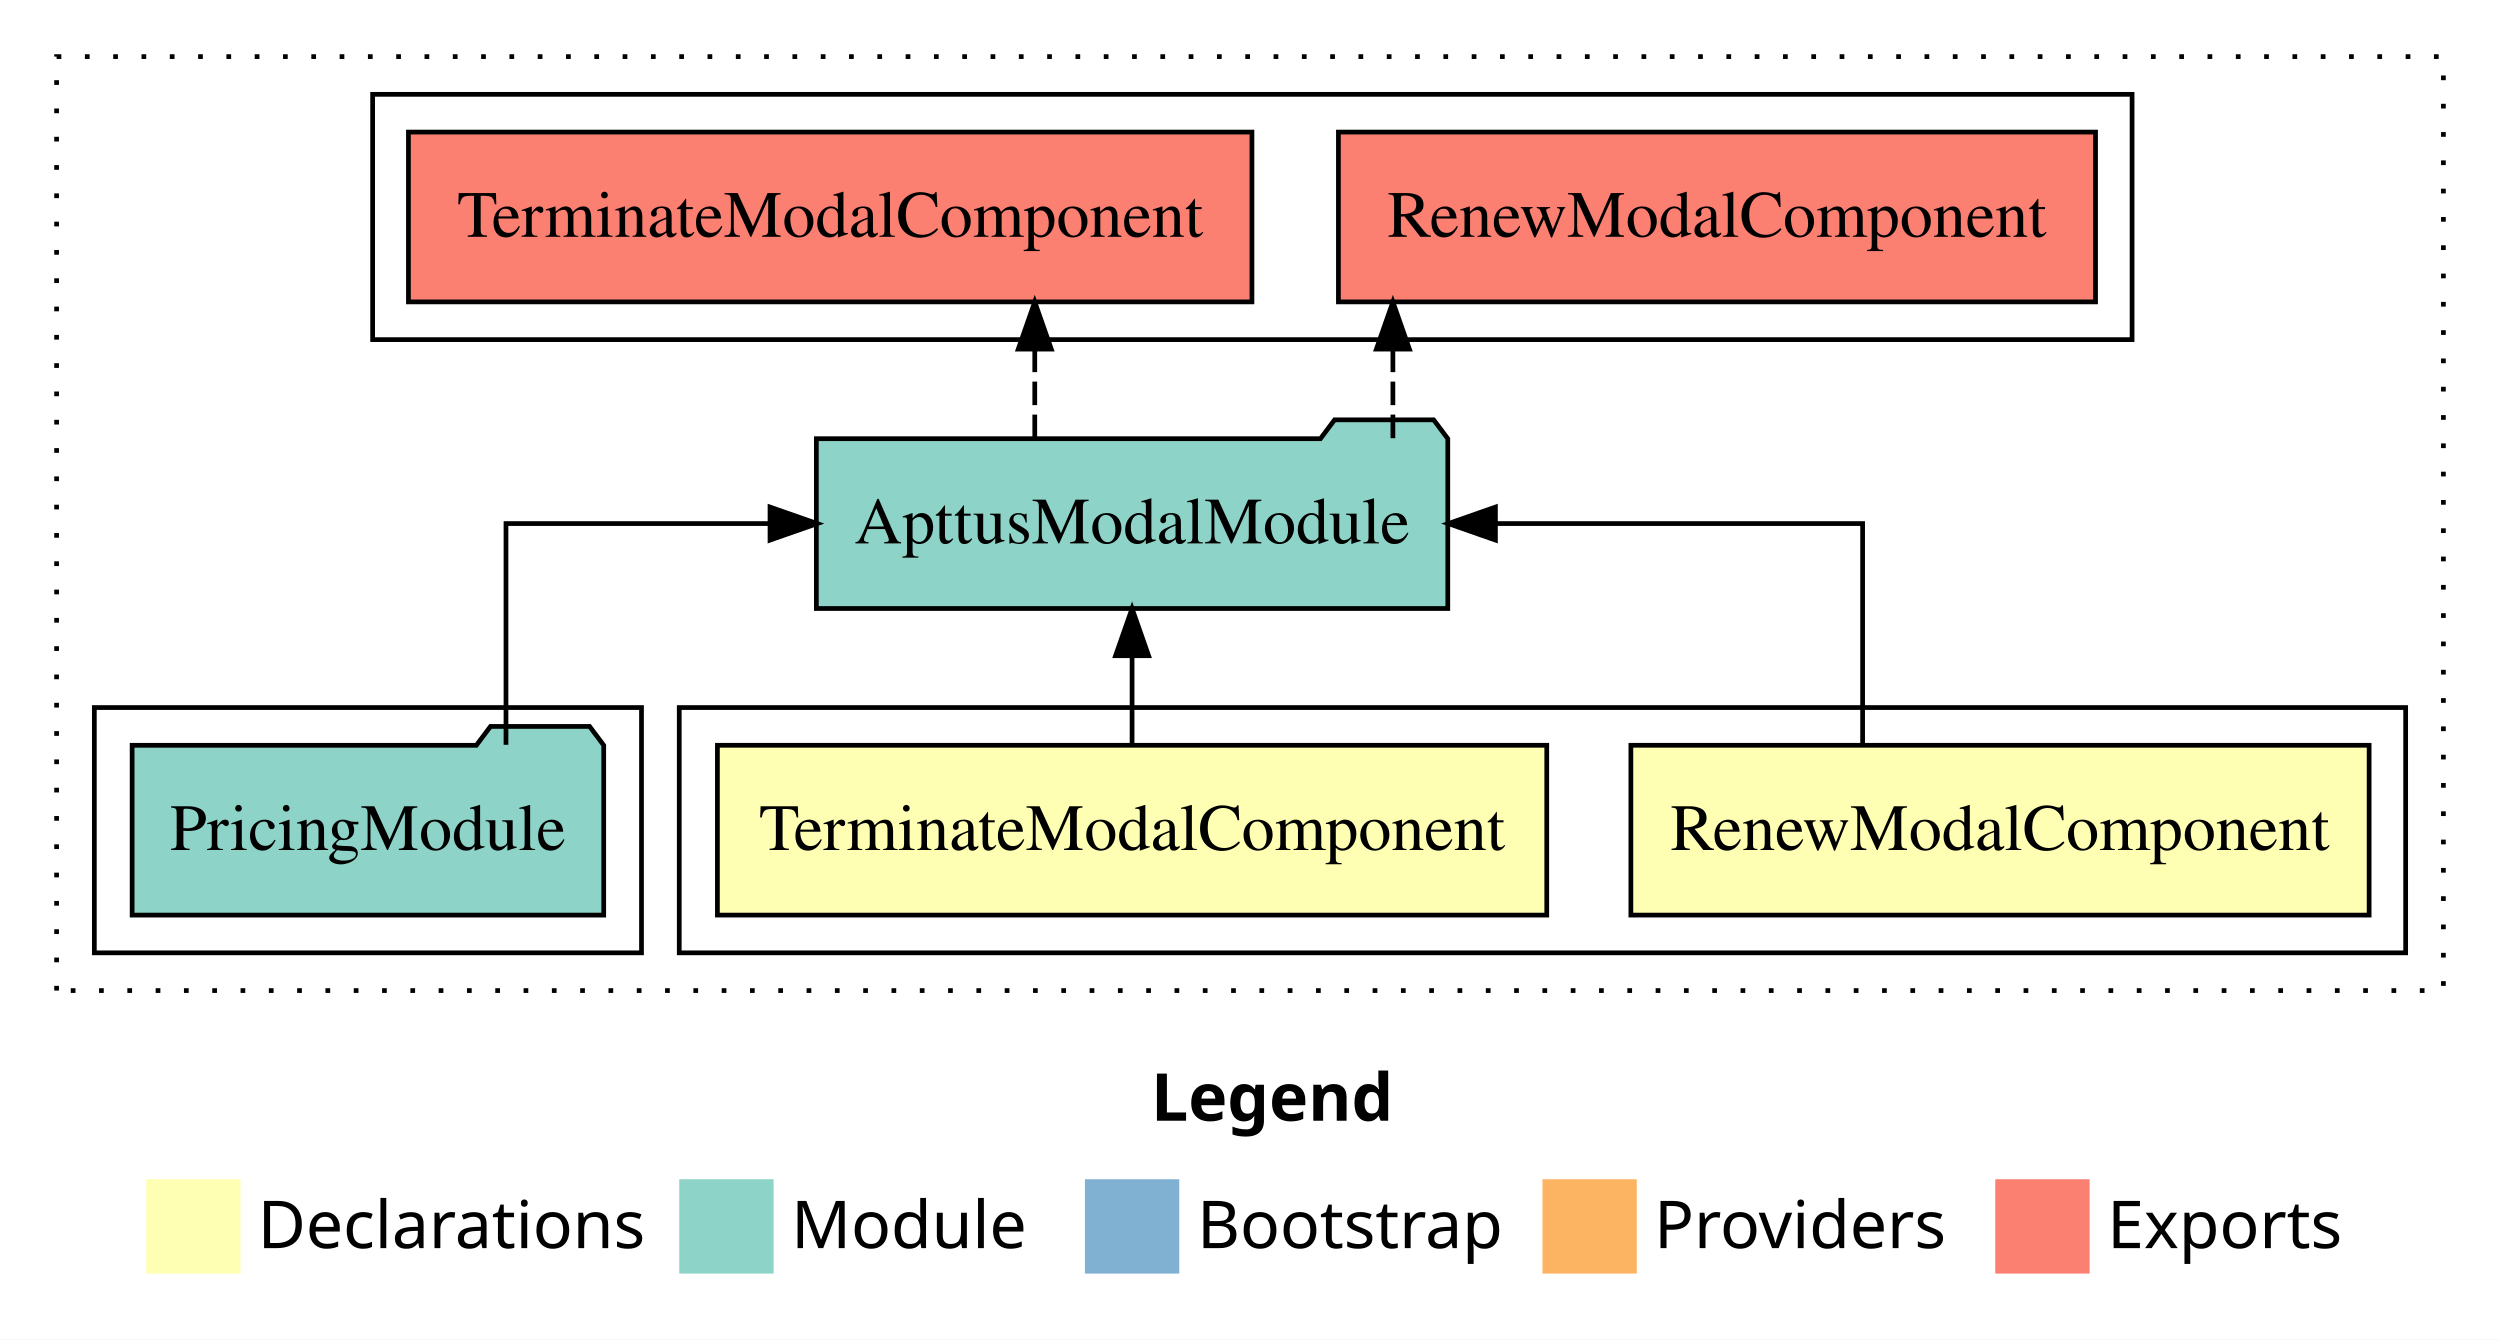
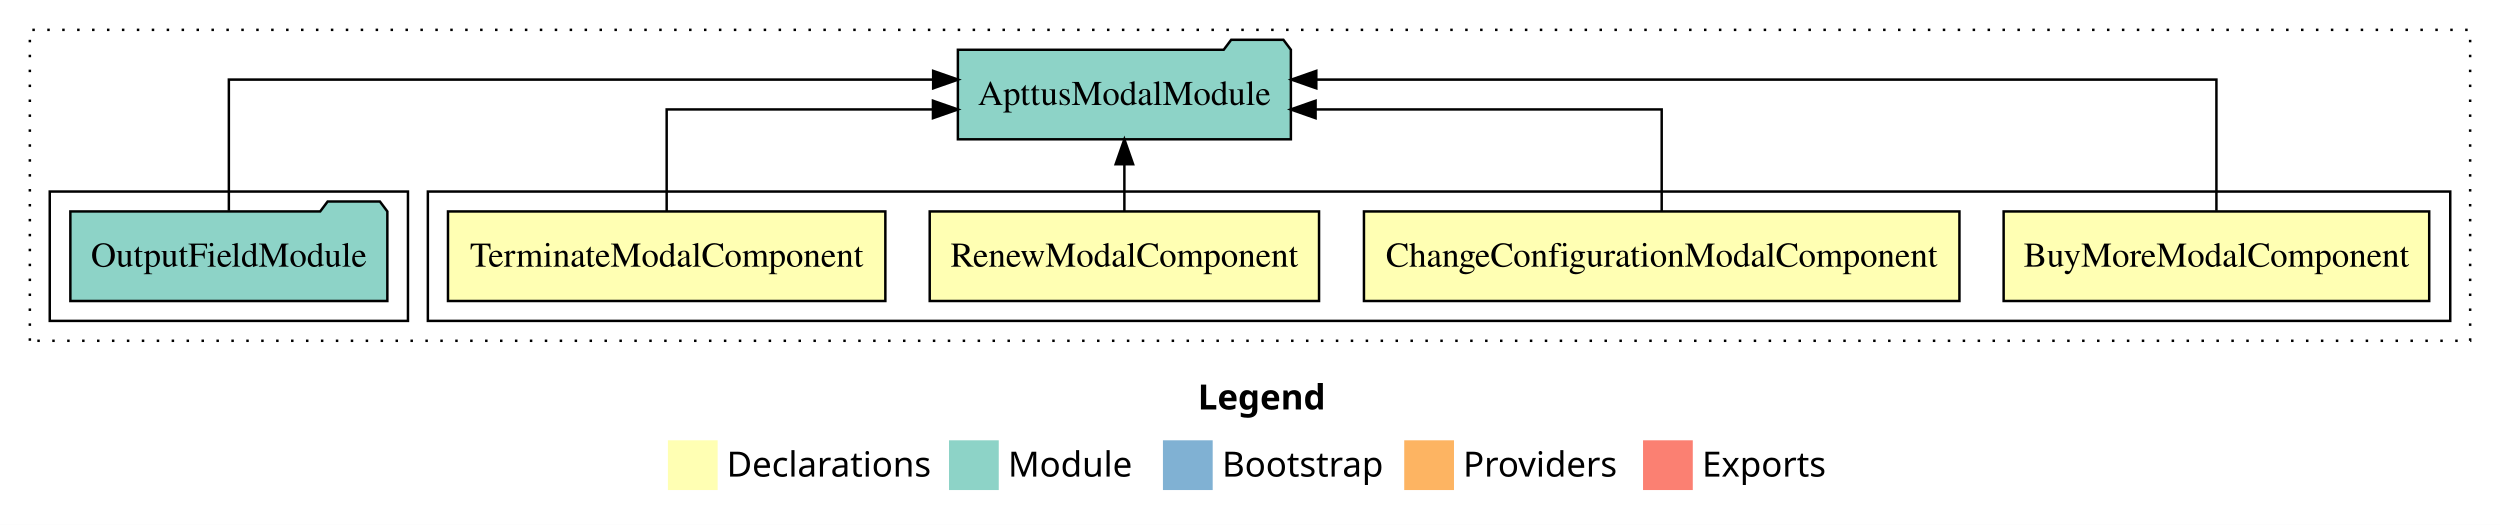
- <svg xmlns="http://www.w3.org/2000/svg" width="530pt" height="284pt" viewBox="0.00 0.00 530.00 284.00">
-   <g id="graph0" class="graph" transform="scale(1 1) rotate(0) translate(4 280)">
-     <polygon fill="#ffffff" stroke="transparent" points="-4,4 -4,-280 526,-280 526,4 -4,4" />
-     <text text-anchor="start" x="240.009" y="-42.4" font-family="sans-serif" font-weight="bold" font-size="14.00" fill="#000000">Legend</text>
-     <polygon fill="#ffffb3" stroke="transparent" points="27,-10 27,-30 47,-30 47,-10 27,-10" />
-     <text text-anchor="start" x="50.629" y="-15.4" font-family="sans-serif" font-size="14.00" fill="#000000">  Declarations</text>
-     <polygon fill="#8dd3c7" stroke="transparent" points="140,-10 140,-30 160,-30 160,-10 140,-10" />
-     <text text-anchor="start" x="163.725" y="-15.4" font-family="sans-serif" font-size="14.00" fill="#000000">  Module</text>
-     <polygon fill="#80b1d3" stroke="transparent" points="226,-10 226,-30 246,-30 246,-10 226,-10" />
-     <text text-anchor="start" x="249.781" y="-15.4" font-family="sans-serif" font-size="14.00" fill="#000000">  Bootstrap</text>
-     <polygon fill="#fdb462" stroke="transparent" points="323,-10 323,-30 343,-30 343,-10 323,-10" />
-     <text text-anchor="start" x="346.673" y="-15.4" font-family="sans-serif" font-size="14.00" fill="#000000">  Providers</text>
-     <polygon fill="#fb8072" stroke="transparent" points="419,-10 419,-30 439,-30 439,-10 419,-10" />
-     <text text-anchor="start" x="442.726" y="-15.4" font-family="sans-serif" font-size="14.00" fill="#000000">  Exports</text>
+ <svg xmlns="http://www.w3.org/2000/svg" width="1005pt" height="211pt" viewBox="0.00 0.00 1005.00 211.00">
+   <g id="graph0" class="graph" transform="scale(1 1) rotate(0) translate(4 207)">
+     <polygon fill="#ffffff" stroke="transparent" points="-4,4 -4,-207 1001,-207 1001,4 -4,4" />
+     <text text-anchor="start" x="477.509" y="-42.4" font-family="sans-serif" font-weight="bold" font-size="14.00" fill="#000000">Legend</text>
+     <polygon fill="#ffffb3" stroke="transparent" points="264.5,-10 264.5,-30 284.5,-30 284.5,-10 264.5,-10" />
+     <text text-anchor="start" x="288.129" y="-15.4" font-family="sans-serif" font-size="14.00" fill="#000000">  Declarations</text>
+     <polygon fill="#8dd3c7" stroke="transparent" points="377.5,-10 377.5,-30 397.5,-30 397.5,-10 377.5,-10" />
+     <text text-anchor="start" x="401.225" y="-15.4" font-family="sans-serif" font-size="14.00" fill="#000000">  Module</text>
+     <polygon fill="#80b1d3" stroke="transparent" points="463.5,-10 463.5,-30 483.5,-30 483.5,-10 463.5,-10" />
+     <text text-anchor="start" x="487.281" y="-15.4" font-family="sans-serif" font-size="14.00" fill="#000000">  Bootstrap</text>
+     <polygon fill="#fdb462" stroke="transparent" points="560.5,-10 560.5,-30 580.5,-30 580.5,-10 560.5,-10" />
+     <text text-anchor="start" x="584.173" y="-15.4" font-family="sans-serif" font-size="14.00" fill="#000000">  Providers</text>
+     <polygon fill="#fb8072" stroke="transparent" points="656.5,-10 656.5,-30 676.5,-30 676.5,-10 656.5,-10" />
+     <text text-anchor="start" x="680.226" y="-15.4" font-family="sans-serif" font-size="14.00" fill="#000000">  Exports</text>
    <g id="clust1" class="cluster">
-       <polygon fill="none" stroke="#000000" stroke-dasharray="1,5" points="8,-70 8,-268 514,-268 514,-70 8,-70" />
+       <polygon fill="none" stroke="#000000" stroke-dasharray="1,5" points="8,-70 8,-195 989,-195 989,-70 8,-70" />
    </g>
    <g id="clust2" class="cluster">
-       <polygon fill="none" stroke="#000000" points="140,-78 140,-130 506,-130 506,-78 140,-78" />
+       <polygon fill="none" stroke="#000000" points="168,-78 168,-130 981,-130 981,-78 168,-78" />
    </g>
-     <g id="clust5" class="cluster">
-       <polygon fill="none" stroke="#000000" points="16,-78 16,-130 132,-130 132,-78 16,-78" />
-     </g>
-     <g id="clust6" class="cluster">
-       <polygon fill="none" stroke="#000000" points="75,-208 75,-260 448,-260 448,-208 75,-208" />
+     <g id="clust7" class="cluster">
+       <polygon fill="none" stroke="#000000" points="16,-78 16,-130 160,-130 160,-78 16,-78" />
    </g>
    <g id="node1" class="node">
-       <polygon fill="#ffffb3" stroke="#000000" points="498.255,-122 341.745,-122 341.745,-86 498.255,-86 498.255,-122" />
-       <text text-anchor="middle" x="420" y="-99.8" font-family="Times,serif" font-size="14.00" fill="#000000">RenewModalComponent</text>
+       <polygon fill="#ffffb3" stroke="#000000" points="972.539,-122 801.461,-122 801.461,-86 972.539,-86 972.539,-122" />
+       <text text-anchor="middle" x="887" y="-99.8" font-family="Times,serif" font-size="14.00" fill="#000000">BuyMoreModalComponent</text>
+     </g>
+     <g id="node5" class="node">
+       <polygon fill="#8dd3c7" stroke="#000000" points="514.933,-187 511.933,-191 490.933,-191 487.933,-187 381.067,-187 381.067,-151 514.933,-151 514.933,-187" />
+       <text text-anchor="middle" x="448" y="-164.8" font-family="Times,serif" font-size="14.00" fill="#000000">ApttusModalModule</text>
+     </g>
+     <g id="edge1" class="edge">
+       <path fill="none" stroke="#000000" d="M887,-122.284C887,-143.321 887,-175 887,-175 887,-175 525.153,-175 525.153,-175" />
+       <polygon fill="#000000" stroke="#000000" points="525.153,-171.5 515.153,-175 525.153,-178.5 525.153,-171.5" />
+     </g>
+     <g id="node2" class="node">
+       <polygon fill="#ffffb3" stroke="#000000" points="783.692,-122 544.308,-122 544.308,-86 783.692,-86 783.692,-122" />
+       <text text-anchor="middle" x="664" y="-99.8" font-family="Times,serif" font-size="14.00" fill="#000000">ChangeConfigurationModalComponent</text>
+     </g>
+     <g id="edge2" class="edge">
+       <path fill="none" stroke="#000000" d="M664,-122.022C664,-139.373 664,-163 664,-163 664,-163 524.865,-163 524.865,-163" />
+       <polygon fill="#000000" stroke="#000000" points="524.865,-159.5 514.865,-163 524.865,-166.5 524.865,-159.5" />
    </g>
    <g id="node3" class="node">
-       <polygon fill="#8dd3c7" stroke="#000000" points="302.933,-187 299.933,-191 278.933,-191 275.933,-187 169.067,-187 169.067,-151 302.933,-151 302.933,-187" />
-       <text text-anchor="middle" x="236" y="-164.8" font-family="Times,serif" font-size="14.00" fill="#000000">ApttusModalModule</text>
+       <polygon fill="#ffffb3" stroke="#000000" points="526.255,-122 369.745,-122 369.745,-86 526.255,-86 526.255,-122" />
+       <text text-anchor="middle" x="448" y="-99.8" font-family="Times,serif" font-size="14.00" fill="#000000">RenewModalComponent</text>
    </g>
-     <g id="edge1" class="edge">
-       <path fill="none" stroke="#000000" d="M390.875,-122.106C390.875,-141.339 390.875,-169 390.875,-169 390.875,-169 313.03,-169 313.03,-169" />
-       <polygon fill="#000000" stroke="#000000" points="313.03,-165.5 303.03,-169 313.03,-172.5 313.03,-165.5" />
+     <g id="edge3" class="edge">
+       <path fill="none" stroke="#000000" d="M448,-122.106C448,-122.106 448,-140.991 448,-140.991" />
+       <polygon fill="#000000" stroke="#000000" points="444.5,-140.991 448,-150.991 451.5,-140.991 444.5,-140.991" />
    </g>
-     <g id="node2" class="node">
-       <polygon fill="#ffffb3" stroke="#000000" points="323.911,-122 148.089,-122 148.089,-86 323.911,-86 323.911,-122" />
-       <text text-anchor="middle" x="236" y="-99.8" font-family="Times,serif" font-size="14.00" fill="#000000">TerminateModalComponent</text>
-     </g>
-     <g id="edge2" class="edge">
-       <path fill="none" stroke="#000000" d="M236,-122.106C236,-122.106 236,-140.991 236,-140.991" />
-       <polygon fill="#000000" stroke="#000000" points="232.5,-140.991 236,-150.991 239.5,-140.991 232.5,-140.991" />
-     </g>
-     <g id="node5" class="node">
-       <polygon fill="#fb8072" stroke="#000000" points="440.255,-252 279.745,-252 279.745,-216 440.255,-216 440.255,-252" />
-       <text text-anchor="middle" x="360" y="-229.8" font-family="Times,serif" font-size="14.00" fill="#000000">RenewModalComponent </text>
+     <g id="node4" class="node">
+       <polygon fill="#ffffb3" stroke="#000000" points="351.911,-122 176.089,-122 176.089,-86 351.911,-86 351.911,-122" />
+       <text text-anchor="middle" x="264" y="-99.8" font-family="Times,serif" font-size="14.00" fill="#000000">TerminateModalComponent</text>
    </g>
    <g id="edge4" class="edge">
-       <path fill="none" stroke="#000000" stroke-dasharray="5,2" d="M291.294,-187.106C291.294,-187.106 291.294,-205.991 291.294,-205.991" />
-       <polygon fill="#000000" stroke="#000000" points="287.794,-205.991 291.294,-215.991 294.794,-205.991 287.794,-205.991" />
+       <path fill="none" stroke="#000000" d="M264,-122.022C264,-139.373 264,-163 264,-163 264,-163 371.051,-163 371.051,-163" />
+       <polygon fill="#000000" stroke="#000000" points="371.051,-166.5 381.051,-163 371.051,-159.5 371.051,-166.5" />
    </g>
    <g id="node6" class="node">
-       <polygon fill="#fb8072" stroke="#000000" points="261.411,-252 82.589,-252 82.589,-216 261.411,-216 261.411,-252" />
-       <text text-anchor="middle" x="172" y="-229.8" font-family="Times,serif" font-size="14.00" fill="#000000">TerminateModalComponent </text>
+       <polygon fill="#8dd3c7" stroke="#000000" points="151.716,-122 148.716,-126 127.716,-126 124.716,-122 24.284,-122 24.284,-86 151.716,-86 151.716,-122" />
+       <text text-anchor="middle" x="88" y="-99.8" font-family="Times,serif" font-size="14.00" fill="#000000">OutputFieldModule</text>
    </g>
    <g id="edge5" class="edge">
-       <path fill="none" stroke="#000000" stroke-dasharray="5,2" d="M215.37,-187.106C215.37,-187.106 215.37,-205.991 215.37,-205.991" />
-       <polygon fill="#000000" stroke="#000000" points="211.87,-205.991 215.37,-215.991 218.87,-205.991 211.87,-205.991" />
-     </g>
-     <g id="node4" class="node">
-       <polygon fill="#8dd3c7" stroke="#000000" points="123.989,-122 120.989,-126 99.989,-126 96.989,-122 24.011,-122 24.011,-86 123.989,-86 123.989,-122" />
-       <text text-anchor="middle" x="74" y="-99.8" font-family="Times,serif" font-size="14.00" fill="#000000">PricingModule</text>
-     </g>
-     <g id="edge3" class="edge">
-       <path fill="none" stroke="#000000" d="M103.269,-122.106C103.269,-141.339 103.269,-169 103.269,-169 103.269,-169 159.246,-169 159.246,-169" />
-       <polygon fill="#000000" stroke="#000000" points="159.246,-172.5 169.246,-169 159.246,-165.5 159.246,-172.5" />
+       <path fill="none" stroke="#000000" d="M88,-122.284C88,-143.321 88,-175 88,-175 88,-175 371.13,-175 371.13,-175" />
+       <polygon fill="#000000" stroke="#000000" points="371.13,-178.5 381.13,-175 371.13,-171.5 371.13,-178.5" />
    </g>
  </g>
</svg>
